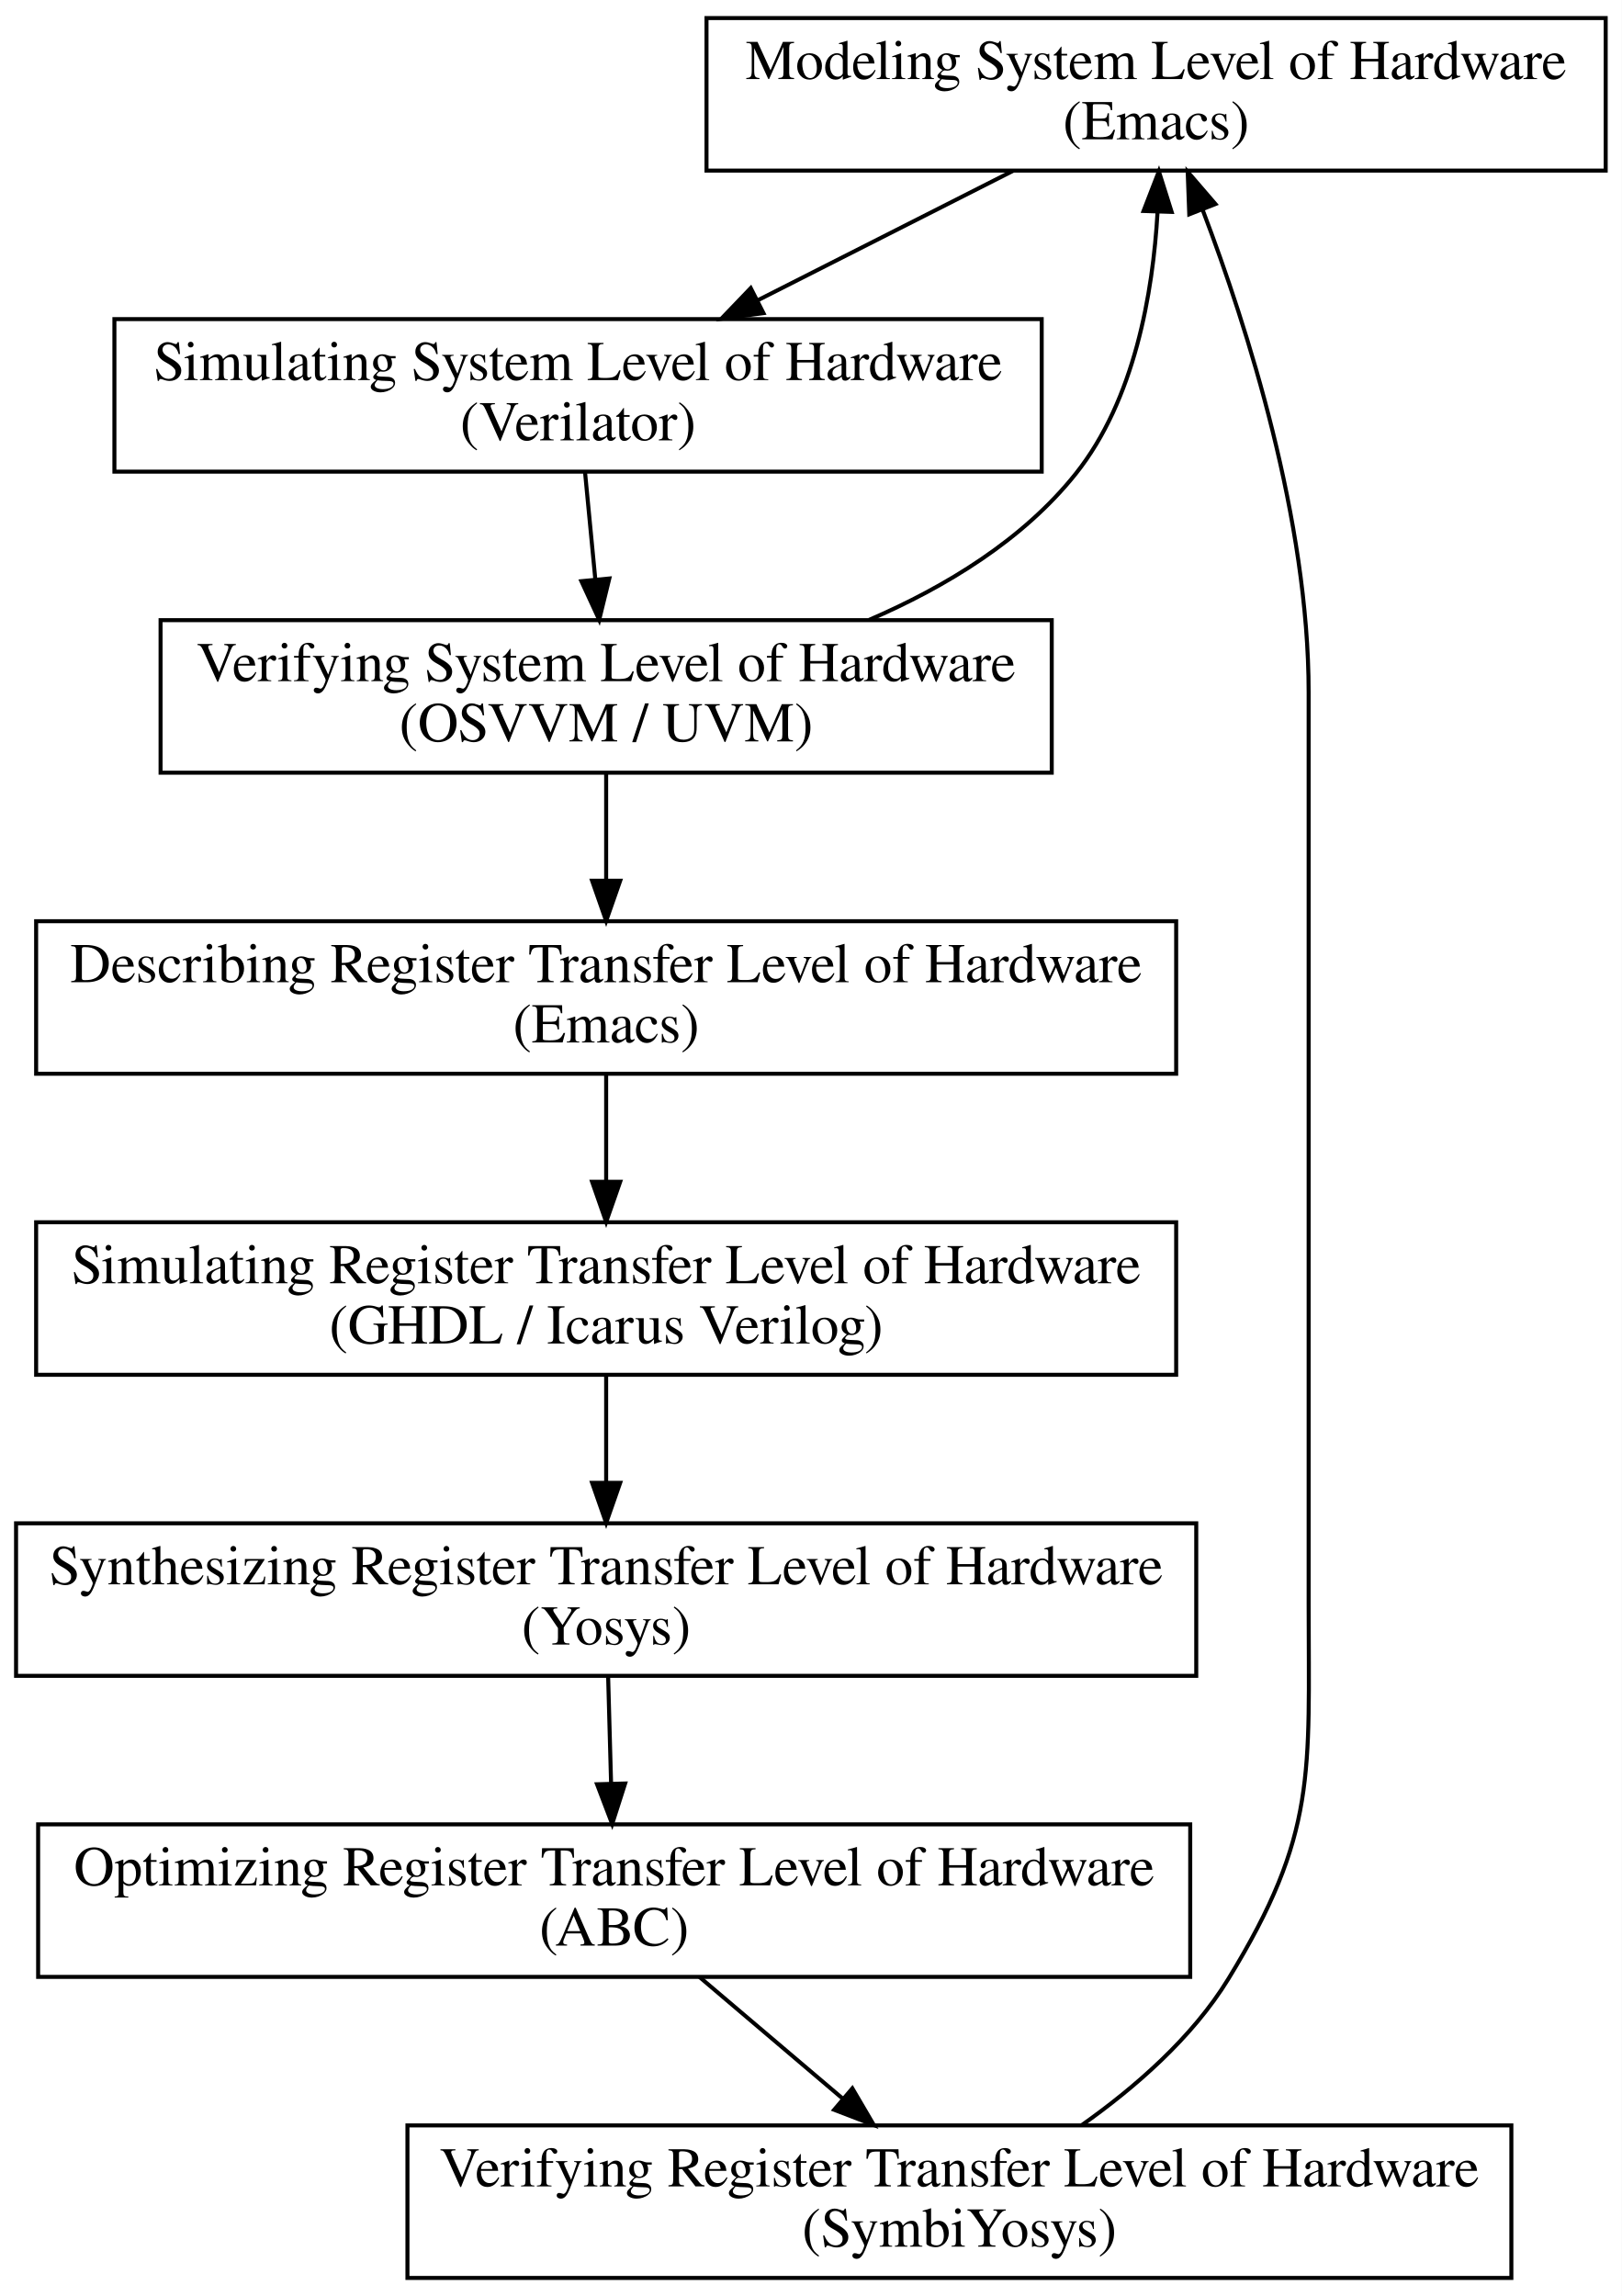
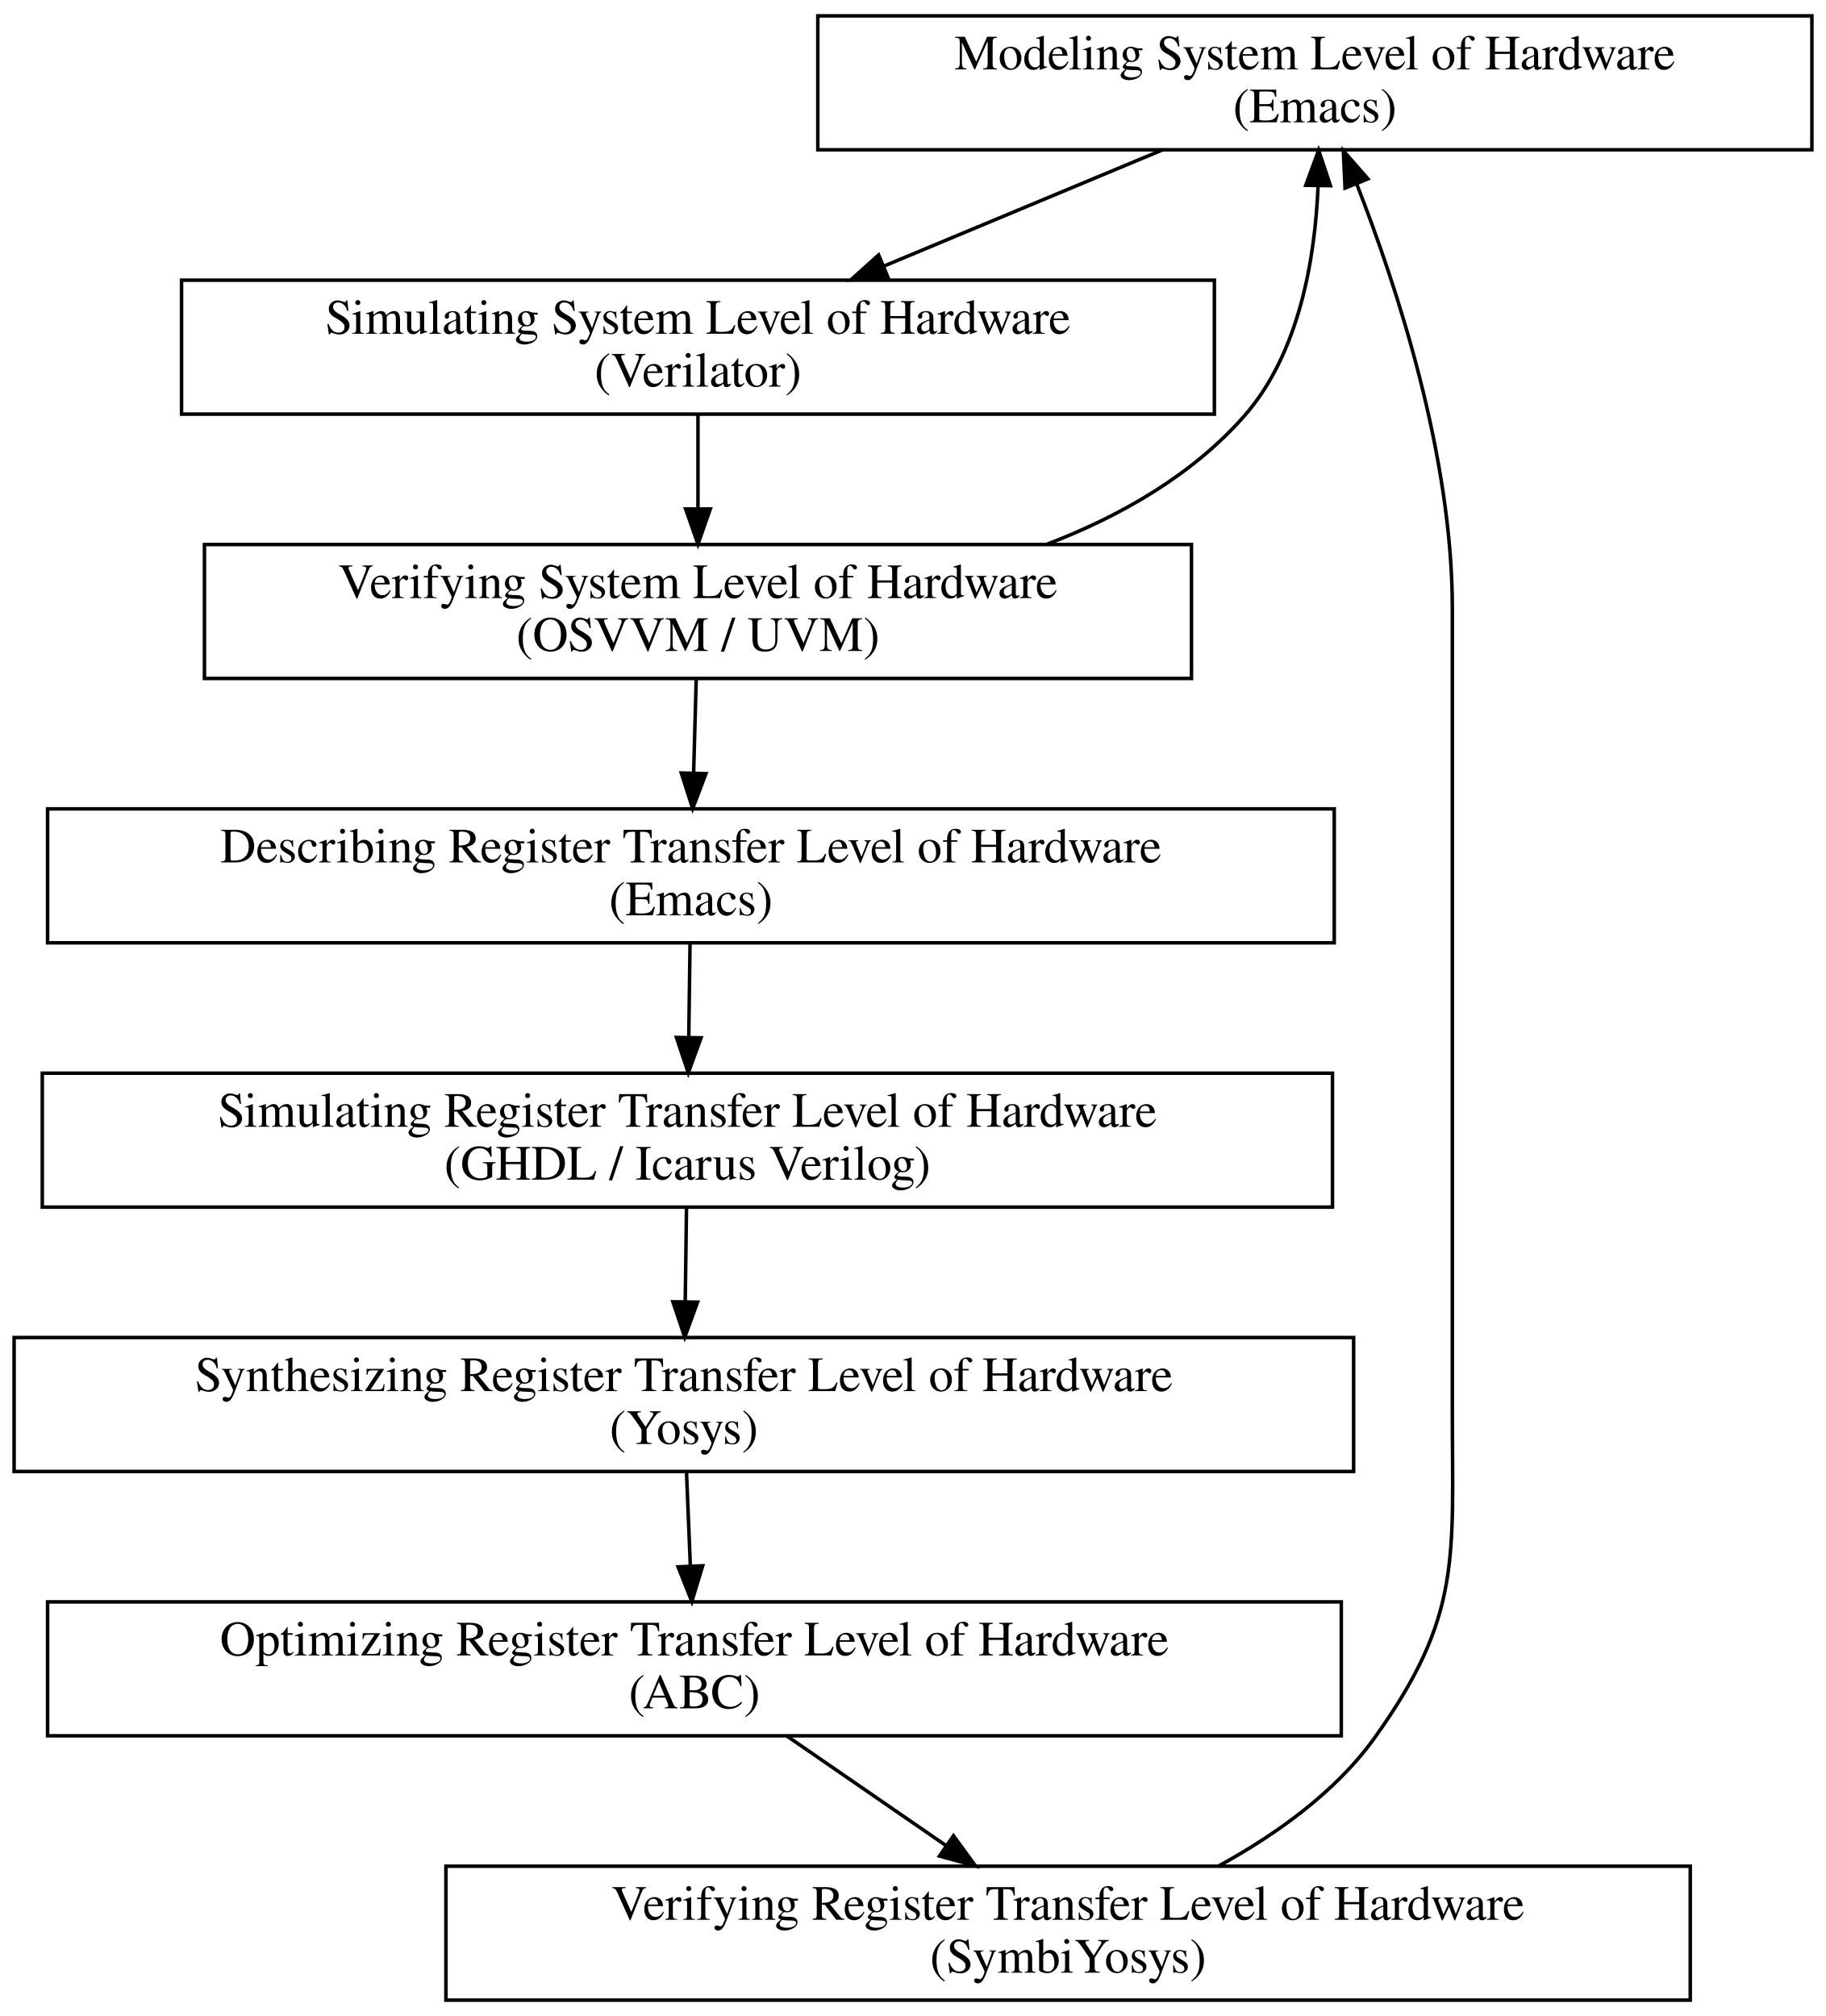
- <svg xmlns="http://www.w3.org/2000/svg" width="404pt" height="572pt" viewBox="0.00 0.00 404.00 572.00">
+ <svg xmlns="http://www.w3.org/2000/svg" width="518pt" height="572pt" viewBox="0.00 0.00 518.00 572.00">
  <g id="graph0" class="graph" transform="scale(1 1) rotate(0) translate(4 568)">
-     <polygon fill="white" stroke="transparent" points="-4,4 -4,-568 400,-568 400,4 -4,4" />
+     <polygon fill="white" stroke="transparent" points="-4,4 -4,-568 514,-568 514,4 -4,4" />
    <g id="node1" class="node">
-       <polygon fill="none" stroke="black" points="172,-525.5 172,-563.5 396,-563.5 396,-525.5 172,-525.5" />
-       <text text-anchor="middle" x="284" y="-548.3" font-family="Times,serif" font-size="14.00">Modeling System Level of Hardware </text>
-       <text text-anchor="middle" x="284" y="-533.3" font-family="Times,serif" font-size="14.00">(Emacs)</text>
+       <polygon fill="none" stroke="black" points="228,-525.5 228,-563.5 510,-563.5 510,-525.5 228,-525.5" />
+       <text text-anchor="middle" x="369" y="-548.3" font-family="Times,serif" font-size="14.00">Modeling System Level of Hardware </text>
+       <text text-anchor="middle" x="369" y="-533.3" font-family="Times,serif" font-size="14.00">(Emacs)</text>
    </g>
    <g id="node2" class="node">
-       <polygon fill="none" stroke="black" points="24.5,-450.5 24.5,-488.5 255.5,-488.5 255.5,-450.5 24.5,-450.5" />
-       <text text-anchor="middle" x="140" y="-473.3" font-family="Times,serif" font-size="14.00">Simulating System Level of Hardware </text>
-       <text text-anchor="middle" x="140" y="-458.3" font-family="Times,serif" font-size="14.00">(Verilator)</text>
+       <polygon fill="none" stroke="black" points="47.5,-450.5 47.5,-488.5 340.5,-488.5 340.5,-450.5 47.5,-450.5" />
+       <text text-anchor="middle" x="194" y="-473.3" font-family="Times,serif" font-size="14.00">Simulating System Level of Hardware </text>
+       <text text-anchor="middle" x="194" y="-458.3" font-family="Times,serif" font-size="14.00">(Verilator)</text>
    </g>
    <g id="edge1" class="edge">
-       <path fill="none" stroke="black" d="M248.4,-525.46C229.19,-515.72 205.29,-503.6 184.82,-493.22" />
-       <polygon fill="black" stroke="black" points="186.19,-489.99 175.69,-488.59 183.02,-496.23 186.19,-489.99" />
+       <path fill="none" stroke="black" d="M325.74,-525.46C301.87,-515.5 272.03,-503.05 246.79,-492.52" />
+       <polygon fill="black" stroke="black" points="247.94,-489.21 237.37,-488.59 245.25,-495.67 247.94,-489.21" />
    </g>
    <g id="node3" class="node">
-       <polygon fill="none" stroke="black" points="36,-375.5 36,-413.5 258,-413.5 258,-375.5 36,-375.5" />
-       <text text-anchor="middle" x="147" y="-398.3" font-family="Times,serif" font-size="14.00">Verifying System Level of Hardware </text>
-       <text text-anchor="middle" x="147" y="-383.3" font-family="Times,serif" font-size="14.00">(OSVVM / UVM)</text>
+       <polygon fill="none" stroke="black" points="54,-375.5 54,-413.5 334,-413.5 334,-375.5 54,-375.5" />
+       <text text-anchor="middle" x="194" y="-398.3" font-family="Times,serif" font-size="14.00">Verifying System Level of Hardware </text>
+       <text text-anchor="middle" x="194" y="-383.3" font-family="Times,serif" font-size="14.00">(OSVVM / UVM)</text>
    </g>
    <g id="edge2" class="edge">
-       <path fill="none" stroke="black" d="M141.73,-450.46C142.5,-442.38 143.44,-432.68 144.3,-423.68" />
-       <polygon fill="black" stroke="black" points="147.79,-423.88 145.27,-413.59 140.83,-423.21 147.79,-423.88" />
+       <path fill="none" stroke="black" d="M194,-450.46C194,-442.38 194,-432.68 194,-423.68" />
+       <polygon fill="black" stroke="black" points="197.5,-423.59 194,-413.59 190.5,-423.59 197.5,-423.59" />
    </g>
    <g id="edge8" class="edge">
-       <path fill="none" stroke="black" d="M212.49,-413.56C231.61,-421.8 250.87,-433.53 264,-450 278.64,-468.38 283.21,-495.02 284.36,-515.17" />
-       <polygon fill="black" stroke="black" points="280.87,-515.44 284.69,-525.32 287.87,-515.21 280.87,-515.44" />
+       <path fill="none" stroke="black" d="M292.88,-413.53C313.91,-421.57 334.21,-433.19 349,-450 364.69,-467.83 369.09,-494.93 369.92,-515.37" />
+       <polygon fill="black" stroke="black" points="366.42,-515.43 370.07,-525.37 373.42,-515.32 366.42,-515.43" />
    </g>
    <g id="node4" class="node">
-       <polygon fill="none" stroke="black" points="5,-300.5 5,-338.5 289,-338.5 289,-300.5 5,-300.5" />
-       <text text-anchor="middle" x="147" y="-323.3" font-family="Times,serif" font-size="14.00">Describing Register Transfer Level of Hardware </text>
-       <text text-anchor="middle" x="147" y="-308.3" font-family="Times,serif" font-size="14.00">(Emacs)</text>
+       <polygon fill="none" stroke="black" points="9.5,-300.5 9.5,-338.5 374.5,-338.5 374.5,-300.5 9.5,-300.5" />
+       <text text-anchor="middle" x="192" y="-323.3" font-family="Times,serif" font-size="14.00">Describing Register Transfer Level of Hardware </text>
+       <text text-anchor="middle" x="192" y="-308.3" font-family="Times,serif" font-size="14.00">(Emacs)</text>
    </g>
    <g id="edge3" class="edge">
-       <path fill="none" stroke="black" d="M147,-375.46C147,-367.38 147,-357.68 147,-348.68" />
-       <polygon fill="black" stroke="black" points="150.5,-348.59 147,-338.59 143.5,-348.59 150.5,-348.59" />
+       <path fill="none" stroke="black" d="M193.51,-375.46C193.28,-367.38 193.02,-357.68 192.77,-348.68" />
+       <polygon fill="black" stroke="black" points="196.27,-348.49 192.5,-338.59 189.27,-348.68 196.27,-348.49" />
    </g>
    <g id="node5" class="node">
-       <polygon fill="none" stroke="black" points="5,-225.5 5,-263.5 289,-263.5 289,-225.5 5,-225.5" />
-       <text text-anchor="middle" x="147" y="-248.3" font-family="Times,serif" font-size="14.00">Simulating Register Transfer Level of Hardware </text>
-       <text text-anchor="middle" x="147" y="-233.3" font-family="Times,serif" font-size="14.00">(GHDL / Icarus Verilog)</text>
+       <polygon fill="none" stroke="black" points="8,-225.5 8,-263.5 374,-263.5 374,-225.5 8,-225.5" />
+       <text text-anchor="middle" x="191" y="-248.3" font-family="Times,serif" font-size="14.00">Simulating Register Transfer Level of Hardware </text>
+       <text text-anchor="middle" x="191" y="-233.3" font-family="Times,serif" font-size="14.00">(GHDL / Icarus Verilog)</text>
    </g>
    <g id="edge4" class="edge">
-       <path fill="none" stroke="black" d="M147,-300.46C147,-292.38 147,-282.68 147,-273.68" />
-       <polygon fill="black" stroke="black" points="150.5,-273.59 147,-263.59 143.5,-273.59 150.5,-273.59" />
+       <path fill="none" stroke="black" d="M191.75,-300.46C191.64,-292.38 191.51,-282.68 191.39,-273.68" />
+       <polygon fill="black" stroke="black" points="194.88,-273.54 191.25,-263.59 187.89,-273.64 194.88,-273.54" />
    </g>
    <g id="node6" class="node">
-       <polygon fill="none" stroke="black" points="0,-150.5 0,-188.5 294,-188.5 294,-150.5 0,-150.5" />
-       <text text-anchor="middle" x="147" y="-173.3" font-family="Times,serif" font-size="14.00">Synthesizing Register Transfer Level of Hardware </text>
-       <text text-anchor="middle" x="147" y="-158.3" font-family="Times,serif" font-size="14.00">(Yosys)</text>
+       <polygon fill="none" stroke="black" points="0,-150.5 0,-188.5 380,-188.5 380,-150.5 0,-150.5" />
+       <text text-anchor="middle" x="190" y="-173.3" font-family="Times,serif" font-size="14.00">Synthesizing Register Transfer Level of Hardware </text>
+       <text text-anchor="middle" x="190" y="-158.3" font-family="Times,serif" font-size="14.00">(Yosys)</text>
    </g>
    <g id="edge5" class="edge">
-       <path fill="none" stroke="black" d="M147,-225.46C147,-217.38 147,-207.68 147,-198.68" />
-       <polygon fill="black" stroke="black" points="150.5,-198.59 147,-188.59 143.5,-198.59 150.5,-198.59" />
+       <path fill="none" stroke="black" d="M190.75,-225.46C190.64,-217.38 190.51,-207.68 190.39,-198.68" />
+       <polygon fill="black" stroke="black" points="193.88,-198.54 190.25,-188.59 186.89,-198.64 193.88,-198.54" />
    </g>
    <g id="node7" class="node">
-       <polygon fill="none" stroke="black" points="5.5,-75.5 5.5,-113.5 292.5,-113.5 292.5,-75.5 5.5,-75.5" />
-       <text text-anchor="middle" x="149" y="-98.3" font-family="Times,serif" font-size="14.00">Optimizing Register Transfer Level of Hardware </text>
-       <text text-anchor="middle" x="149" y="-83.3" font-family="Times,serif" font-size="14.00">(ABC)</text>
+       <polygon fill="none" stroke="black" points="9.5,-75.5 9.5,-113.5 376.5,-113.5 376.5,-75.5 9.5,-75.5" />
+       <text text-anchor="middle" x="193" y="-98.3" font-family="Times,serif" font-size="14.00">Optimizing Register Transfer Level of Hardware </text>
+       <text text-anchor="middle" x="193" y="-83.3" font-family="Times,serif" font-size="14.00">(ABC)</text>
    </g>
    <g id="edge6" class="edge">
-       <path fill="none" stroke="black" d="M147.49,-150.46C147.72,-142.38 147.98,-132.68 148.23,-123.68" />
-       <polygon fill="black" stroke="black" points="151.73,-123.68 148.5,-113.59 144.73,-123.49 151.73,-123.68" />
+       <path fill="none" stroke="black" d="M190.74,-150.46C191.07,-142.38 191.47,-132.68 191.84,-123.68" />
+       <polygon fill="black" stroke="black" points="195.34,-123.73 192.26,-113.59 188.35,-123.44 195.34,-123.73" />
    </g>
    <g id="node8" class="node">
-       <polygon fill="none" stroke="black" points="97.5,-0.5 97.5,-38.5 372.5,-38.5 372.5,-0.5 97.5,-0.5" />
-       <text text-anchor="middle" x="235" y="-23.3" font-family="Times,serif" font-size="14.00">Verifying Register Transfer Level of Hardware </text>
-       <text text-anchor="middle" x="235" y="-8.3" font-family="Times,serif" font-size="14.00">(SymbiYosys)</text>
+       <polygon fill="none" stroke="black" points="122.5,-0.5 122.5,-38.5 475.5,-38.5 475.5,-0.5 122.5,-0.5" />
+       <text text-anchor="middle" x="299" y="-23.3" font-family="Times,serif" font-size="14.00">Verifying Register Transfer Level of Hardware </text>
+       <text text-anchor="middle" x="299" y="-8.3" font-family="Times,serif" font-size="14.00">(SymbiYosys)</text>
    </g>
    <g id="edge7" class="edge">
-       <path fill="none" stroke="black" d="M170.26,-75.46C181.01,-66.33 194.22,-55.12 205.9,-45.2" />
-       <polygon fill="black" stroke="black" points="208.33,-47.73 213.69,-38.59 203.8,-42.39 208.33,-47.73" />
+       <path fill="none" stroke="black" d="M219.2,-75.46C232.83,-66.07 249.68,-54.47 264.37,-44.35" />
+       <polygon fill="black" stroke="black" points="266.48,-47.14 272.73,-38.59 262.51,-41.38 266.48,-47.14" />
    </g>
    <g id="edge9" class="edge">
-       <path fill="none" stroke="black" d="M265.39,-38.5C278.56,-47.8 293,-60.29 302,-75 324.19,-111.24 322,-126 322,-168.5 322,-395.5 322,-395.5 322,-395.5 322,-438.45 306.8,-486.27 295.63,-515.62" />
-       <polygon fill="black" stroke="black" points="292.26,-514.61 291.87,-525.2 298.78,-517.17 292.26,-514.61" />
+       <path fill="none" stroke="black" d="M341.83,-38.63C357.88,-47.43 374.9,-59.49 386,-75 410.84,-109.72 408,-125.81 408,-168.5 408,-395.5 408,-395.5 408,-395.5 408,-438.52 392.4,-486.33 380.93,-515.65" />
+       <polygon fill="black" stroke="black" points="377.57,-514.63 377.08,-525.22 384.06,-517.25 377.57,-514.63" />
    </g>
  </g>
</svg>
